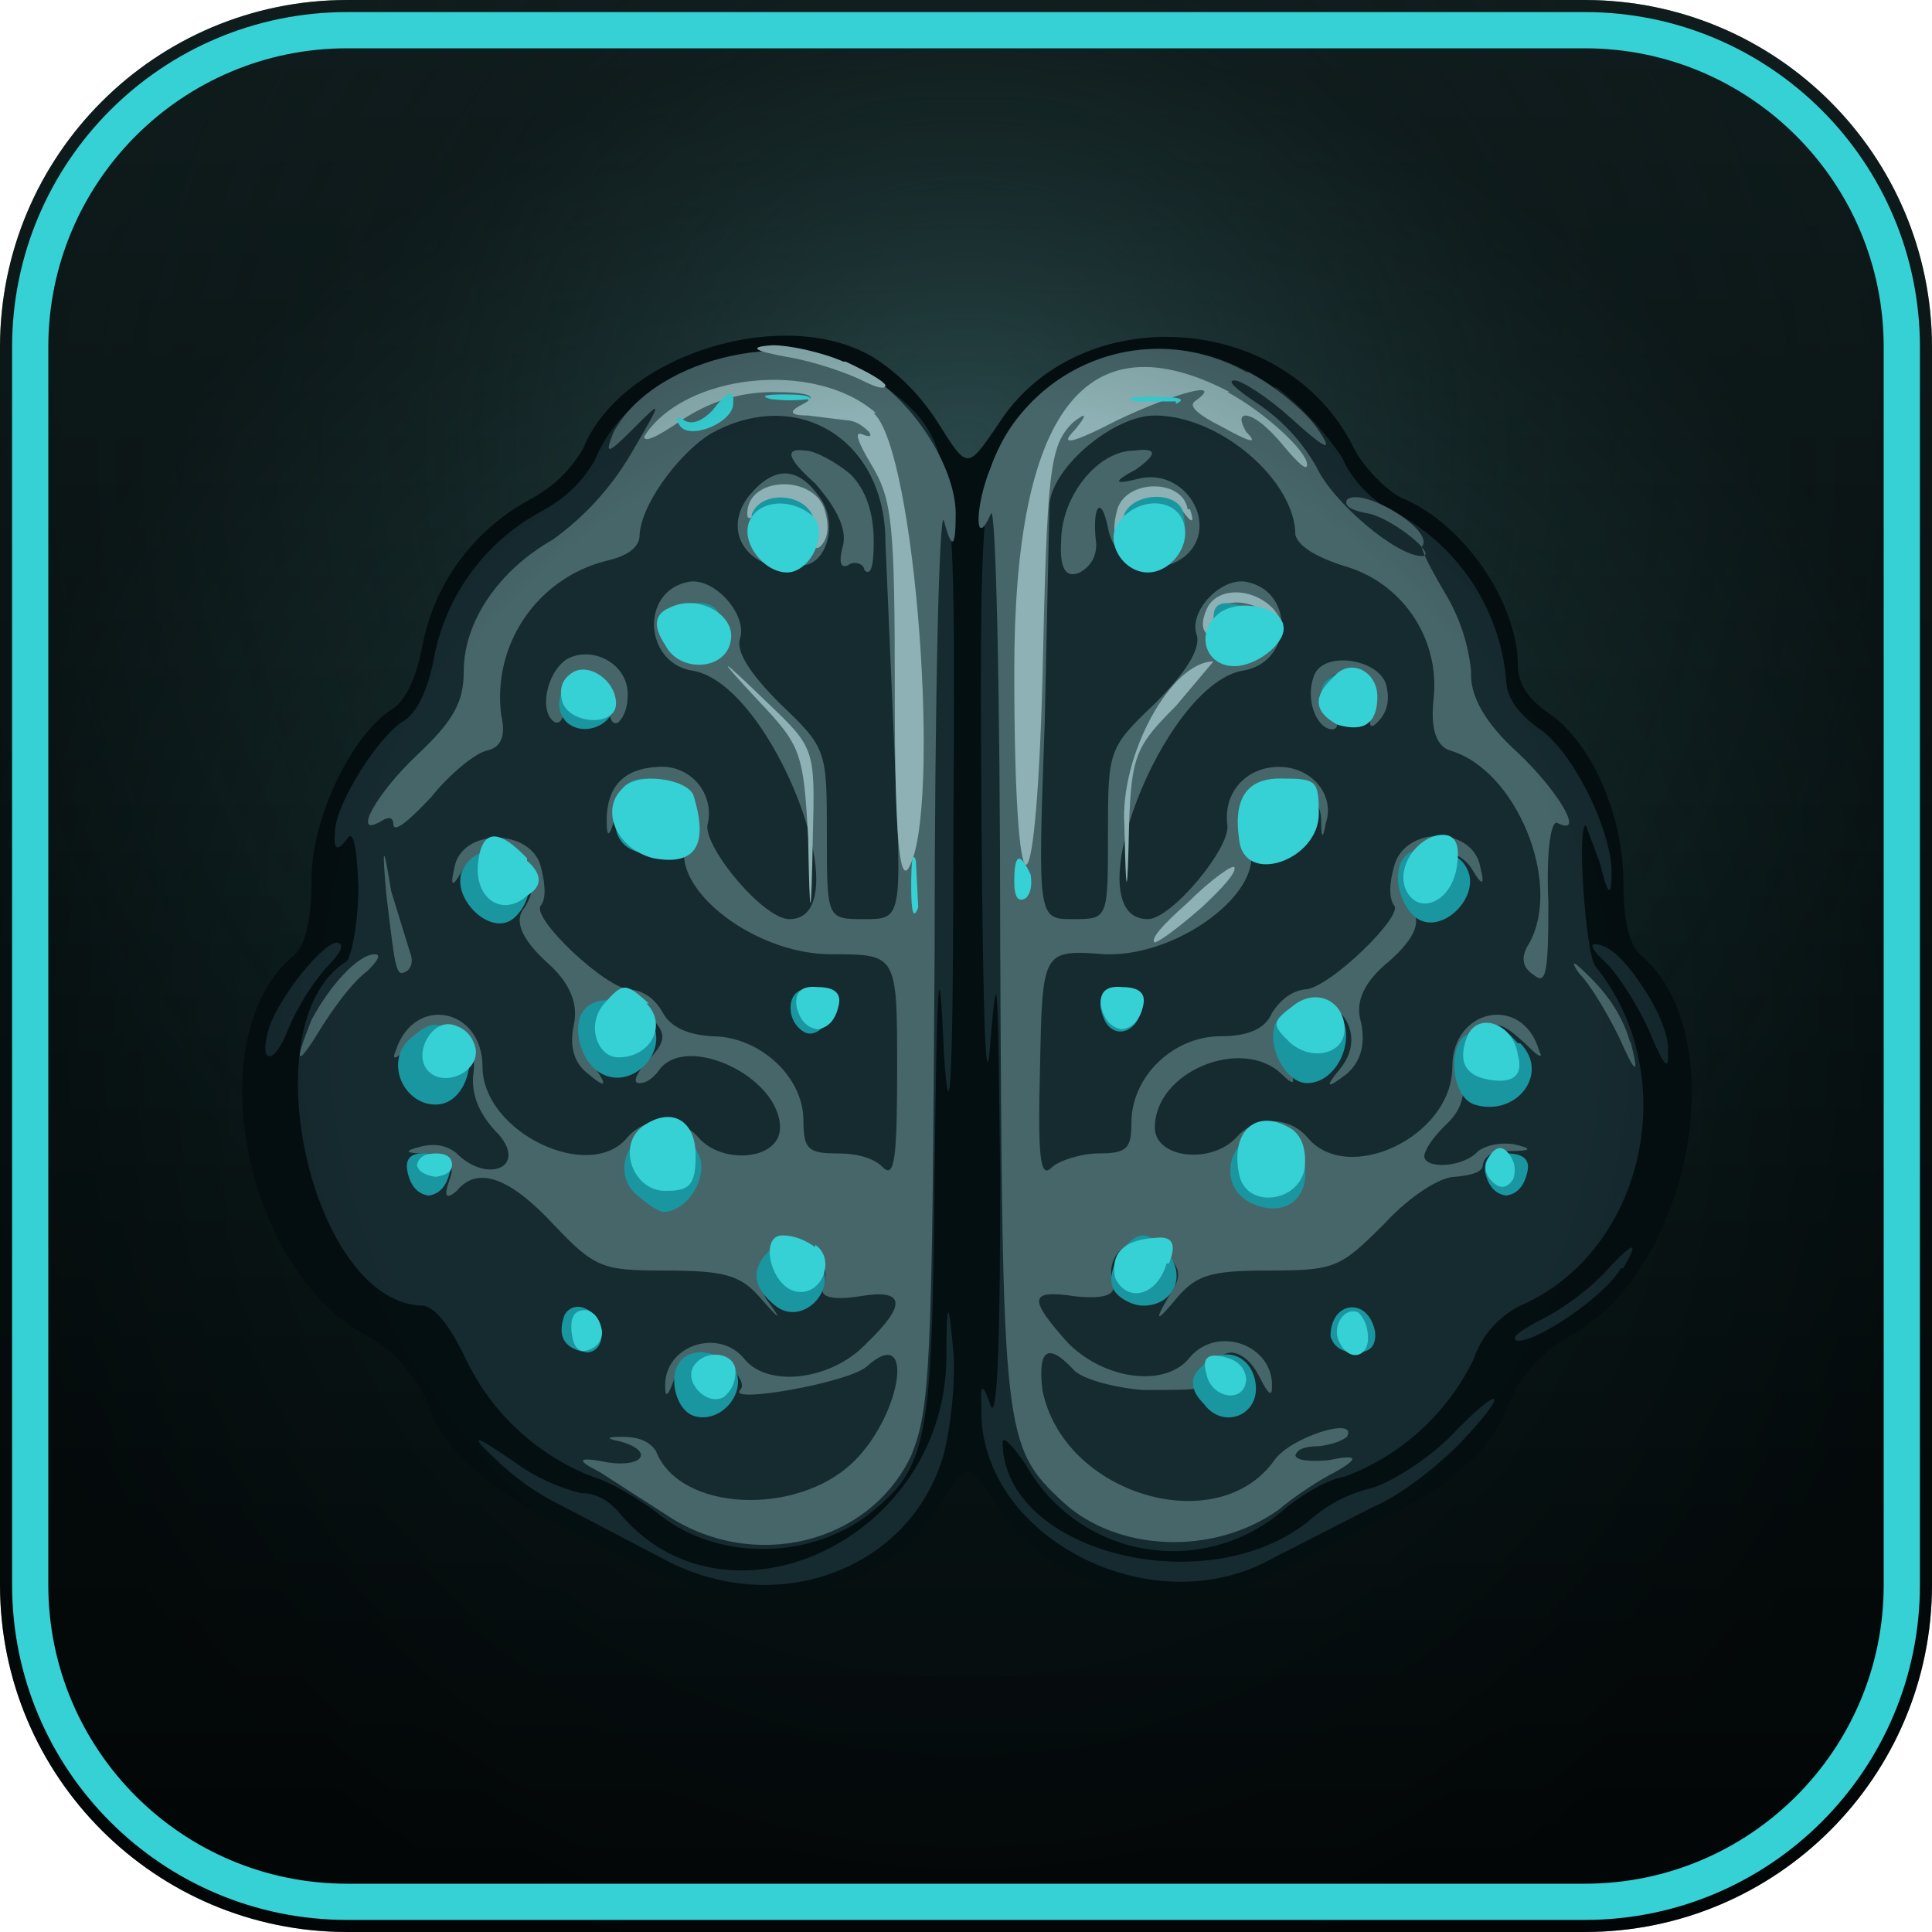
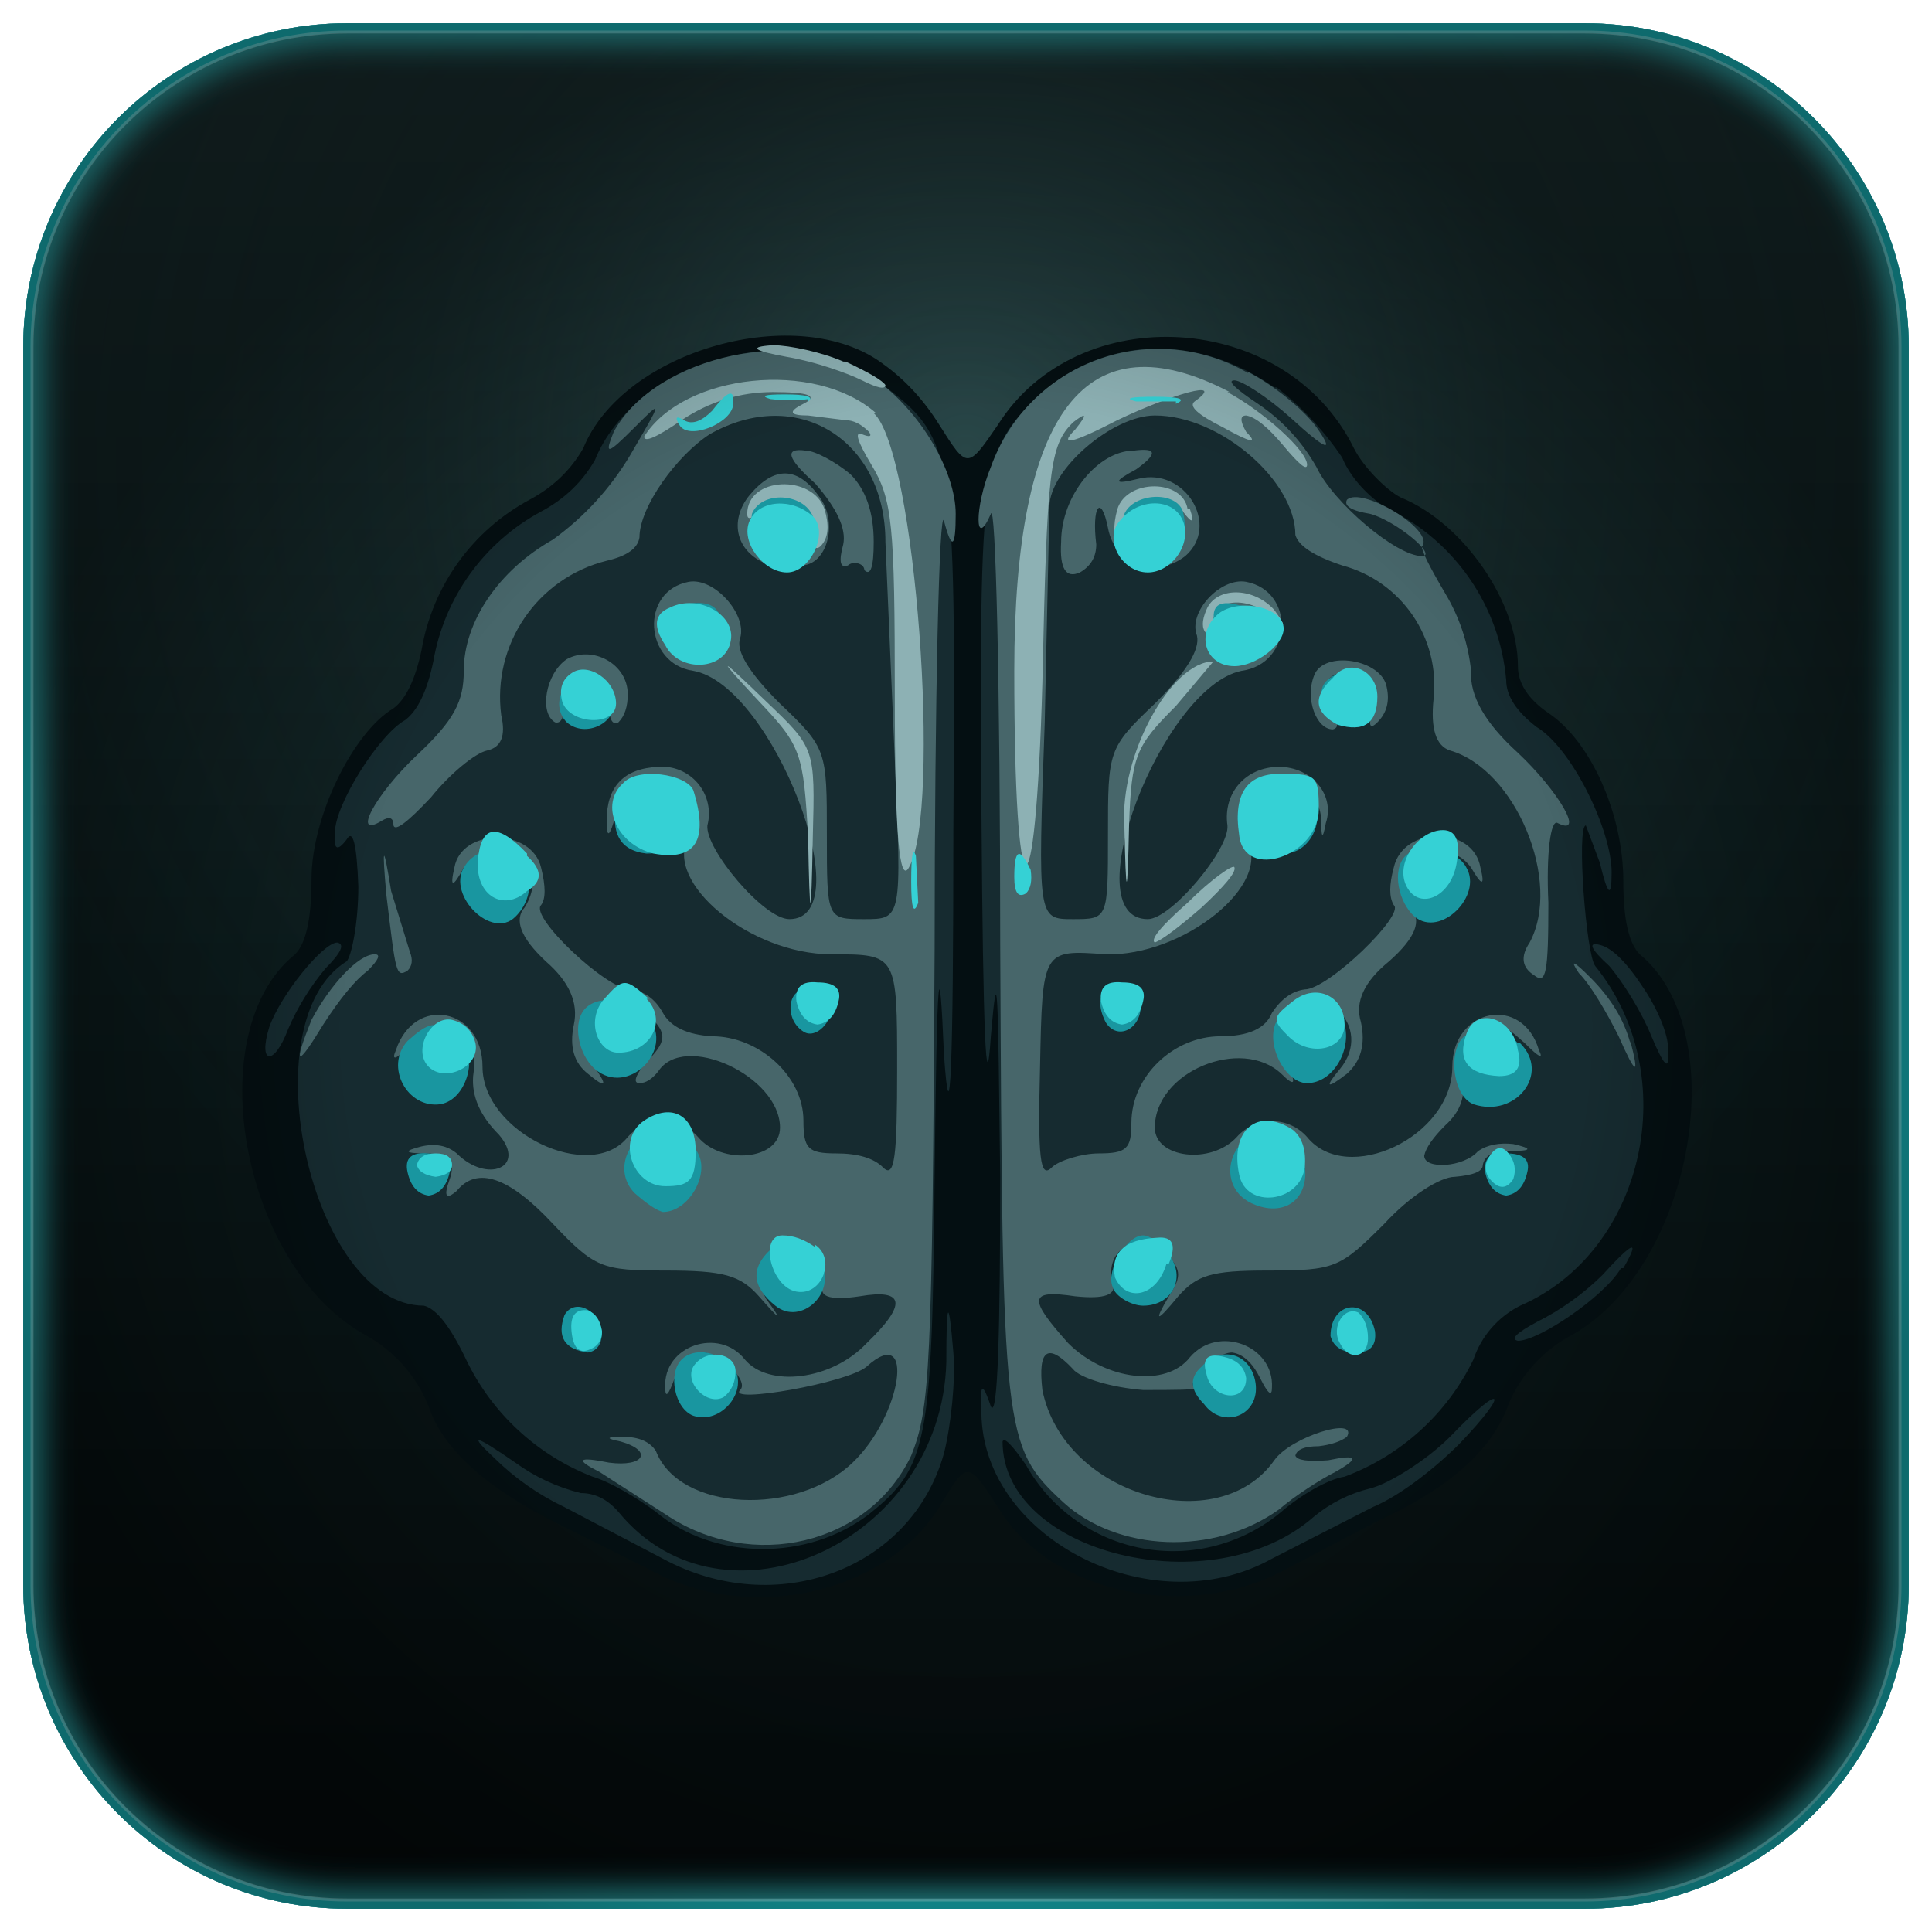
<svg xmlns="http://www.w3.org/2000/svg" width="512" height="512" aria-labelledby="t d" viewBox="0 0 64 64">
  <defs>
    <radialGradient id="g-sheen" cx="32" cy="15" r="34" gradientUnits="userSpaceOnUse">
      <stop offset="0" stop-color="#3a6163" stop-opacity=".55" />
      <stop offset=".55" stop-color="#20393a" stop-opacity=".18" />
      <stop offset="1" stop-color="#20393a" stop-opacity="0" />
    </radialGradient>
    <radialGradient id="g-vig" cx="32" cy="34" r="33" gradientUnits="userSpaceOnUse">
      <stop offset=".62" stop-opacity="0" />
      <stop offset="1" stop-opacity=".42" />
    </radialGradient>
    <linearGradient id="g-body" x1="32" x2="32" y1="0" y2="64" gradientUnits="userSpaceOnUse">
      <stop offset="0" stop-color="#1a2f30" />
      <stop offset=".5" stop-color="#0b1a1b" />
      <stop offset="1" stop-color="#04090a" />
    </linearGradient>
    <clipPath id="clip">
      <use href="#sq" />
    </clipPath>
-     <rect id="sq" width="64" height="64" rx="11.5" ry="11.5" />
+     <filter id="glow" filterUnits="userSpaceOnUse" x="-6" y="-6" width="76" height="76">
+       <feGaussianBlur stdDeviation="0.54" />
+     </filter>
+     <rect id="sq" x="0.77" y="0.77" width="62.46" height="62.46" rx="10.73" ry="10.73" />
  </defs>
  <g clip-path="url(#clip)">
    <use fill="url(#g-body)" href="#sq" />
    <use fill="url(#g-sheen)" href="#sq" />
+     <use href="#sq" fill="none" stroke="#35d1d5" stroke-width="1.09" filter="url(#glow)" />
+     <use href="#sq" fill="none" stroke="#18b6bb" stroke-width="0.64" />
+     <rect x="1.06" y="1.06" width="61.88" height="61.88" rx="10.44" ry="10.44" fill="none" stroke="#a9eef0" stroke-width="0.1" opacity=".5" />
    <g fill-rule="evenodd">
      <path fill="#040f12" d="M28.4 6.3q1.4 1 2.4 2.6c1.2 1.9 1.2 1.9 2.5 0 3.4-5.4 12.3-4.9 15.2 1 .4.8 1.4 1.8 2 2.1 2.7 1.1 5 4.5 5 7.2q0 1.1 1.3 2c1.8 1.2 3.2 4.3 3.2 7.2q0 2.4.7 3.1c4 3.3 2.3 13.2-2.8 16.2a6 6 0 0 0-2.8 3q-1 2.9-5.6 5l-4 2.1c-4.1 2.2-10 1-12.2-2.7-1.3-2-1.3-2-2.5 0-2.3 3.7-8.1 5-12.3 2.7l-4-2q-4.6-2.3-5.5-5a6 6 0 0 0-2.8-3.1c-5.2-3-7-12.9-2.9-16.2q.7-.7.7-3.2C4 25.6 5.8 22 7.5 21q.8-.6 1.2-2.5a9 9 0 0 1 4.6-6.4q1.5-.8 2.3-2.2c1.7-4.2 9.2-6.3 12.8-3.6" transform="translate(7.215 7.168)scale(.776)" />
      <g fill="#162b30">
        <path d="M28 6.9c3.5 2.6 3.5 2.6 3.4 19.3q0 15.3-.4 9.6c-.2-4.7-.3-3.8-.4 5.1-.1 11.5-.3 12.5-2.8 14.5-2.6 2-6.6 2-9.1-.1-.8-.6-2-1.3-2.7-1.5a10 10 0 0 1-5.4-5q-1-2.1-1.8-2.3c-4.8 0-7.5-12.1-3.3-14.7.2-.2.5-1.6.5-3.2q-.1-2.7-.5-2-.6.8-.5-.3c0-1.2 1.9-4.2 3-4.8q.8-.6 1.2-2.5a9 9 0 0 1 4.6-6.4q1.5-.8 2.3-2.2c1.7-4.2 8.4-6.1 11.9-3.5m17.2.4a13 13 0 0 1 2.8 3c.4 1 1.4 1.9 2 2.2a9 9 0 0 1 5 7.3q0 1 1.3 2c1.5.9 3.2 4.4 3.2 6.2q0 1.7-.5-.4l-.6-1.6c-.4 0 0 5.5.4 6 3.8 4.7 2.1 12.2-3.2 14.5a4 4 0 0 0-2 2.3 10 10 0 0 1-5.5 5c-.7.1-1.9.8-2.7 1.5a7.2 7.2 0 0 1-10.9-2q-.9-1.3-1-1c0 4.8 9 7 13.3 3.2a6 6 0 0 1 2.4-1.2c.8-.2 2.4-1.2 3.4-2.2 2.3-2.4 2.6-2 .4.3-1 1-2.5 2.2-3.7 2.7L45 57.3c-5.2 2.9-12.6-1-12.4-6.5q-.1-1.5.4 0c.3.6.4-3.4.4-9.8-.1-8-.1-9.5-.4-6q-.3 4.5-.4-9.4c-.1-15.1 0-15.6 2.5-18 2.8-2.5 6.7-2.6 10-.3M4.6 32.1q-1 1.2-1.6 2.6c-.6 1.6-1.3 1.5-.8-.1.5-1.4 2.3-3.6 2.9-3.6q.5.1-.5 1.1m56.3.9c.6.9 1.1 2.1 1 2.7q.1 1.2-.7-.7c-.4-1-1.2-2.3-1.8-3q-1.2-1.1-.4-.9t1.9 1.9m-1 11.9c-.7 1.2-3.5 3.1-4.4 3.1q-.5-.1.8-.8a11 11 0 0 0 2.8-2q2-2.2.9-.3m-29 7.9c-1.4 5-7.2 7.1-12 4.5l-4.2-2.2a11 11 0 0 1-3-2.1q-1.7-1.6.9.2a8 8 0 0 0 2.8 1.3q.9 0 1.6.8c4.5 5.5 13.8 1.3 14-6.4q0-4 .3-.4c.1 1.2-.1 3.1-.4 4.3" transform="translate(7.215 7.168)scale(.776)" />
        <path d="M12.5 21.8q0 1-1.5 1.6c-2.6 1.2-4.2 6-2.5 7.8q.5.4-1.2 2.1a6.7 6.7 0 0 0 3.2 11.5Q12 45 12 46c0 2.3 2.8 5.4 4.8 5.4q1 .2 2.6 1.5c3.3 3 9.1 1.2 9.1-2.8q0-1.5-.6-.8-.8.6-2.6.6-2 0-3 .9-1.3 1.3-.4-.2c.7-1.3-.4-2.5-1.6-2-1 .4-1 1.8.1 2.7q1.3.9-.2.1c-1.5-.6-1.6-2.7-.3-3.4q1-.6 1.9.1c1.4 1.1 4.9 1 5.9-.1q1.9-2-1-1.5-2 .6-1-.7c.4-.7.4-1-.3-1.8-1.3-1.2-3 .3-2 1.9q.6 1 .1 1-.5-.1-.8-.7-.1-.8-3.4-.8c-3 0-3.2-.1-5-2q-3-3-4.7-1.4c-1 1-2.5-.8-1.7-2 .5-.9 1-.9 3.1-.3q1.6.6.6-.4-.7-.8-1.8-.9c-2.2 0-3.4-2.3-1.9-3.6 1.7-1.6 4.7-.1 3.9 1.9-.5 1.4 1.6 3.2 3.6 3.2q1.5 0 1.6-.5c0-1.1 2-1.6 3.4-.7 2 1.3 3.6 1.3 3.6-.1 0-2-4-3.2-5.7-1.7-1.4 1.2-3.4-.1-3.2-2.1q.4-1.6-1.1-3.1-1.6-1.4-.8-2.3c.7-1.1 0-2.5-1.1-2.5-1.5 0-2.2 1.6-1.2 2.3q.8.6.5 1c-.5.5-1.9-.7-1.9-1.8 0-1 1.6-2.5 2.7-2.5 1 0 2.4 2.1 2 3q0 1 1.2 2c1.7 1.7 3.2 2.3 2.8 1.3q-.3-.6-1-.5-.5.2-1-.2-.2-.5.4-.6.9 0 0-.4-.6-.4-.5-.9.2-.4-.3-.6c-1.1-.4-2.4-3.4-2.6-5.5-.1-2.2-.7-3.6-.7-1.8" transform="translate(7.215 7.168)scale(.776)" />
        <path d="M17.3 24.4c-.9 1.4-.1 4.1 1.2 4.1q1.4 0 2.9 1.7c.8 1 1.9 1.8 2.3 1.8q4.7.4 4.8-.2c0-.2-1.2-.3-2.6-.3-2.4 0-2.9-.2-4.4-1.8q-1.7-1.5-2.7-1.8-1.5.1.1-.4 2.2-1.1 1.1-2.8c-.7-.8-2.3-1-2.7-.3m7.2 9.2q0 .7.7 1.3.7.8-.3.3-.8-.4-.9-.7-.2-.3-1.7-.1c-1 .1-2.2 0-2.6-.4q-.8-.9-.4.2.3.8 2.1.8t3 1.1l1 .7q-.2-.4.8-1.4 1-.8.4-.6t-.5-.6q.1-.9-.7-1.1-.8-.1-.9.5M17.6 40q-.5.8-.3 1.2.1.3-1.5.3c-2 0-2 0-.8 1.3 1.3 1.3 7 1.9 7.8.7.5-.8 2.6-.5 3.3.5.9 1.4 2.4 1.3 2.4-.2 0-1.8-1.2-2.4-4.8-2.3-1.8 0-3.2-.2-3-.3.5-.6-.7-2.2-1.7-2.2q-.9 0-1.5 1m30.4-24q2.3 1 2.9 2.7 1.4 3.6-.1 1.3-.9-1.5-.4-.2c.5 2.2-1.7 3.4-3.5 1.8q-1.5-1.3-.1.3 1 1 2 1.1 1 0 1.7-1.2.7-1.5.6 1.3a7 7 0 0 1-1.3 4.3q-1.2 1.8-.7 2c.7.3-1.4 2.6-2.3 2.6q-.6 0-1 .5c-.4.7 1.3 0 3-1.2q1.5-1 1.1-2c-.7-2.6 2.2-4.2 3.9-2.4q1.7 2-.7 3.6-1.7 1.1-.6-.4.5-1 1.1-1.1.4 0 0-1c-.7-1.2-2.4-1.3-2.9-.2q-.1.8.3 1.7c.4.7.2 1.1-.9 2.2s-1.4 1.7-1.2 2.8c.3 1.4-.8 3-1.9 3q-.4 0 .6-.9c1.3-1 1-3.1-.5-3.1-1.3 0-2.2 1.3-1.6 2.4.4.8.3.9-1.7.7q-3.7-.3-3.7 2.1c0 1.4 2.3 1.5 3.6.2 1.1-1.1 1.6-1.1 2.9.1 2 2 6.3.3 5.7-2.3-.7-2.4 3.8-3.6 4.5-1.1.5 1.3-1 2.9-2.5 2.9q-1 0-1.8.9-1 1 .6.4c2.1-.6 2.6-.6 3.1.3.8 1.2-.8 3-1.7 2q-1.7-1.6-4.7 1.4c-1.8 1.9-2 2-5 2-2.4 0-3.2.2-3.4.8-.3.7-.8.8-3 .5q-4.4-.6-1.9 1.4c1.1 1 4.5 1 5.8 0q.9-.6 1.8-.1c1.4.7 1.2 2.8-.1 3.4q-1.4.8-.3-.1c1.1-.9 1.1-2.3.1-2.7-1.3-.5-2.3.7-1.6 2q.9 1.5-.5.2a5 5 0 0 0-2.9-.9c-1.1 0-2.3-.2-2.6-.6q-.7-.7-.6.7c0 4 5.8 5.8 9.1 2.9 1-.8 2.2-1.5 2.7-1.5 2 0 4.7-3 4.7-5.4q0-.9 2-1.5C59 43 60.5 36 56.4 33c-1.4-1-1.4-1-.7-2.5 1.3-2.7-1-7.5-3.7-7.5q-.9.1-.4-1.5c.6-3-1.9-6.5-4.7-6.5q-1.6-.1.9 1" transform="translate(7.215 7.168)scale(.776)" />
        <path d="M44 24.8c-.8.9-.3 2.1 1.1 2.7q1.6.5.1.5c-.5 0-1.7.8-2.7 1.7-1.5 1.6-2 1.8-4.4 1.8-1.4 0-2.6.2-2.6.4s1 .4 4.9.2q.8-.3 2.3-1.8c.8-1 2-1.8 2.5-1.8 1.1 0 2.8-1.4 2.8-2.2q0-.3-.7.5-.9 1.5-.4-.5c.3-2-1.6-3.1-2.9-1.5m-6.1 8.5q-.3.4 0 1.1.3.9-.4.4-.5-.3.4.6 1 1 .7 1.4-.2.4 1-.7 1.3-1 3-1.1 1.8 0 2.1-.8.5-1-.4-.2c-.4.3-1.5.5-2.5.4q-1.6-.1-1.8.1-.1.4-.8.7-1.2.5-.3-.3c.8-.8.8-1.9 0-1.9q-.6 0-1 .3m5.7 6.4q-.6.8-.4 1.2c.2.3-1.1.5-2.8.4q-5-.2-4.9 2.6c0 1.4 1.5 1.5 2.4.1.7-1 2.8-1.3 3.4-.5.7 1.2 6.5.6 7.7-.7s1.2-1.3-.6-1.3c-1.5 0-1.8-.2-2-1.2-.2-1.3-2-1.7-2.8-.6" transform="translate(7.215 7.168)scale(.776)" />
      </g>
      <g fill="#47666a">
        <path d="M28 6.9c2 1.4 3.5 4 3.5 5.8q0 2.2-.5.3c-.2-.7-.4 7.5-.4 18.3-.1 18-.2 19.6-1 21.6-1.8 3.8-6.8 5-10.5 2.5l-2.8-1.8q-1.6-.8.4-.4c1.5.2 1.9-.5.5-.9q-1-.2.1-.2 1 0 1.4.6c1 2.6 6 2.8 8.4.5 2.1-2 2.7-6 .6-4.1-.8.7-6 1.6-5.4 1 .4-.4-.9-1.6-1.6-1.6q-.7.1-1.2 1.1-.4 1.1-.4.4c-.1-1.8 2.3-2.6 3.4-1.2 1 1.2 3.7.9 5.2-.7q2.6-2.5-.3-2-2 .3-1.5-.6c.3-1.4-1.3-2.3-2.3-1.3-.7.7-.7 1-.2 2q1.1 1.5-.3-.1c-.8-.9-1.5-1.1-4-1.1-2.7 0-3-.1-4.8-2q-2.8-3-4.1-1.4-.7.6-.3-.5t-1-1.1-.2-.3q.9-.2 1.5.3c1.3 1.3 3 .6 1.8-.8q-1.2-1.2-1.1-2.5c.3-2-1.2-2.7-2.7-1.3q-.9.9-.6.2c.8-2.4 3.7-1.8 3.7.7 0 2.8 4.6 5 6.2 3a2 2 0 0 1 3 0c1 1.2 3.5 1 3.5-.4 0-2.2-4.1-4.1-5.2-2.4q-.4.5-.8.5t.2-.8c1-1 1-1.3.2-2.1-1.6-1.6-3.6.1-2.4 2.1q1 1.4-.2.4-.9-.7-.6-2.1T14 31.8q-1.6-1.5-.9-2.3.5-.8.3-1.7c-.4-1-2.2-1-2.9 0q-.7 1.3-.4 0c.3-1.7 3.3-1.7 3.7 0q.3 1.2 0 1.6c-.5.5 2.8 3.6 3.8 3.6q.9.1 1.4 1t2.1 1c2 0 3.9 1.7 3.9 3.6 0 1.2.2 1.4 1.4 1.4q1.4 0 2 .6c.5.5.6-.5.6-4.2 0-4.9 0-4.9-2.8-4.9-3.5 0-7.2-3.1-6.1-5q.8-1-.1-1.7c-1-1.2-2.6-.8-3 .7q-.4 1.5-.4.3 0-2.2 2.2-2.3a2 2 0 0 1 2.1 2.5c-.1 1 2.4 4 3.5 4 3.1 0-.7-10-4.1-10.6-2.1-.3-2.3-3.4-.2-3.8 1.1-.2 2.5 1.4 2.2 2.4q-.3.8 1.7 2.8c2 1.9 2 2 2 5.6s0 3.6 1.6 3.6 1.6 0 1.3-6.8l-.4-9.3c0-4.4-3.8-6.7-7.5-4.6-1.4.9-3 3.1-3 4.4q-.1.7-1.4 1a6 6 0 0 0-4.5 6.6q.3 1.3-.6 1.5c-.5.1-1.6 1-2.4 2Q7.6 26.4 7.5 26q0-.5-.5-.2c-1.3.8-.3-1.1 1.5-2.8 1.6-1.5 2-2.3 2-3.6 0-2.1 1.5-4.3 3.8-5.6a12 12 0 0 0 3.3-3.6C19 7.8 19 7.8 17.8 9s-1.3 1.2-.9.2c1.8-3.3 8-4.6 11-2.3m16-.3c1.2.6 2.5 1.7 3 2.4q1.2 1.7-1.1-.4c-1-.9-2.1-1.6-2.4-1.6q-.5 0 1 1a8 8 0 0 1 2.5 2.7c.7 1.5 3.4 3.8 4.5 3.8.7 0-1.1-1.5-2.2-1.8q-1.2-.2-1-.6c.6-.6 3.8 1.3 3.2 2q0 .3 1 2a8 8 0 0 1 1.1 3.3q-.1 1.6 2 3.5c1.7 1.6 2.9 3.6 1.7 3-.3-.2-.5 1.3-.4 3.4 0 3-.1 3.5-.6 3.1q-.8-.5-.2-1.4c1.4-2.6-.6-7.4-3.4-8.2q-.9-.3-.7-2.2a5.3 5.3 0 0 0-3.9-5.7q-1.8-.6-2-1.3c0-2.3-3.2-5.1-6-5.1-1.8 0-4.5 2.3-4.5 3.9l-.2 9.2C35 30 35 30 36.5 30s1.5 0 1.5-3.6 0-3.7 2-5.6q2-2 1.8-2.9c-.4-1 1-2.5 2.1-2.3 2.1.4 2 3.5-.2 3.8-3.4.7-7.2 10.6-4 10.6 1 0 3.5-3 3.4-4-.2-1.4.8-2.5 2.2-2.5s2.4 1.2 2 2.4q-.2 1.1-.2-.2c-.1-1.5-2-2-3-1-.7.7-.7 1-.2 1.9 1.2 1.9-2.7 5-6 4.9-2.7-.2-2.7-.2-2.8 4.8-.1 3.9 0 4.8.5 4.3.3-.3 1.3-.6 2-.6 1.2 0 1.4-.2 1.4-1.3 0-2 1.8-3.7 3.8-3.7q1.8 0 2.2-1 .6-.9 1.4-1c1 0 4.3-3.2 3.8-3.6q-.3-.5 0-1.6c.4-1.8 3.4-1.8 3.7 0q.3 1.2-.4 0c-.7-1-2.4-1-2.8 0q-.3 1 .2 1.7.8.8-.9 2.3-1.6 1.3-1.2 2.6.3 1.4-.6 2.2-1.3 1-.3-.2c1.5-1.8-.8-4-2.3-2.2q-.9.7 0 1.9.7 1.4-.2.5c-1.7-1.6-5.4-.1-5.4 2.3 0 1.3 2.4 1.6 3.5.4a2 2 0 0 1 3 0c1.7 2.1 6.2 0 6.2-3 0-2.5 3-3.1 3.7-.7q.3.6-.6-.3c-1-.9-1.2-1-2.2-.4q-.8.5-.5 1.8.3 1.2-.7 2.1-.8.8-.9 1.3c0 .6 1.7.5 2.3-.2q.6-.4 1.5-.3 1.3.3-.2.3-1 0-1.1.6 0 .4-1.2.5c-.6 0-1.9.8-3 2-1.9 1.9-2.1 2-5 2-2.4 0-3 .2-3.8 1.1q-1.4 1.7-.4 0c.6-.9.5-1.2-.2-1.9-1-1-2.6-.1-2.2 1.3q.3.8-1.6.6c-2-.3-2 .1-.3 2 1.6 1.6 4.2 1.9 5.2.6 1.2-1.4 3.6-.5 3.5 1.3q0 .6-.5-.4t-1.2-1.1c-.7 0-2 1.2-1.6 1.5.2.1-.9.1-2.2.1-1.3-.1-2.7-.5-3-.9q-1.6-1.7-1.3.9c.9 4.5 7.5 6.4 9.9 3 .7-1 3.6-1.9 3.1-1q-.4.3-1.2.4-.9 0-1 .4.1.3 1.4.2 1.9-.4.3.5c-.6.3-1.7 1-2.4 1.6-2.8 2-6.9 1.8-9.2-.3-2.6-2.4-2.6-2.9-2.7-23.8 0-11.3-.2-19-.4-18.4-.7 1.6-.7-.3 0-2a7.6 7.6 0 0 1 11-4M27 11q1 1 1 2.9 0 1.6-.4 1.2c0-.3-.5-.4-.7-.2q-.5.2-.2-.9.2-1-1.2-2.6-1.8-1.6-.4-1.4c.4 0 1.3.5 1.9 1m12.2-.2q-1.5.8.1.4c2-.5 3.5 2 2 3.3-1.3 1-3 .4-3.3-1.2-.3-1.5-.7-.9-.5.7q0 .8-.7 1.2-.9.4-.8-1.3c0-2 1.6-3.9 3.1-3.9q1.5-.2.1.8M25.7 12c.8 1.1.3 2.9-.8 2.9q-.5 0 .1-.7c.8-1 .3-2.3-1-2.3-1.2 0-1.6 1.3-.6 2.3q.9.9.2.7c-1.5-.5-1.8-1.9-.9-3q1.6-1.9 3 .1m-8.2 8.4q0 .8-.4 1.2-.4.2-.4-.8.1-1.3-1-1.2-1 0-.9 1.1 0 1-.4.9c-.7-.4-.4-2.1.5-2.7 1.1-.6 2.6.2 2.6 1.5m32.4-.3q.2.9-.4 1.5-.5.5-.2-.6t-.6-1.4c-1.2-.5-2 .6-1.2 1.6q.5.6.1.7c-.7 0-1.2-1.3-.8-2.3.4-1.1 2.9-.7 3.1.5M8.2 31.4q.2.5-.1.8c-.5.3-.5.1-.9-3.2q-.3-3.3.2-.2zm-1.8.8q-.8.6-1.9 2.3-1.7 2.8-.5-.2c.8-1.5 2-2.8 2.7-2.8q.4 0-.3.7m53.9 3q.6 2.3-.5-.2c-.5-1-1.2-2.2-1.7-2.7q-.6-.9.5.2 1.3 1.3 1.7 2.8" transform="translate(7.215 7.168)scale(.776)" />
        <path d="M17.6 40q-.6.9-.3 1.1.1.3-1.9-.1c-2.9-.5-3-.2-.6 1.8 2.2 1.9 7 2.5 8.2 1 .9-1.1 2.7-.8 3.3.6C27 46 29 45.9 29 44c0-2.4-1.4-3.2-5.1-3h-3.1c.4-.5-1-2.1-1.8-2.1q-.9 0-1.5 1m26.1-.2q-.6.8-.4 1.2c.1.2-1.2.3-3 .2q-5.4-.5-5.2 3c0 1.8 2 2 2.8.3.6-1.4 2.3-1.7 3.2-.6 1.3 1.5 6 .9 8.3-1q3.5-2.9-.7-1.9c-1.9.5-2 .4-2.2-.6-.2-1.3-2-1.6-2.8-.6" transform="translate(7.215 7.168)scale(.776)" />
      </g>
-       <path fill="#8db1b4" d="M26.8 6.2q1.5.7 1.7 1 0 .3-1-.2c-.6-.3-2-.8-3.2-1q-2.2-.4-.6-.5c.7 0 2.1.3 3 .7M28 8.4c1.8 1.6 2.9 17 1.5 19.4-.4.7-.6-1.4-.6-7.3 0-7.4-.1-8.4-1-9.9q-.9-1.5-.4-1.3t.3-.1q-.5-.5-1-.5l-1.6-.2Q24 8.5 25 8t-1.3-.5q-2.1 0-3.9 1.2-1.6 1.1-1.6.7c1.7-2.7 7.3-3.3 9.9-1m15-.9c1.5.8 3.4 2.5 3.4 3.1q0 .4-1-.8t-1.6-1.3q-.4 0 0 .7.8.8-1-.2-1.6-.8-1.2-1.1c1.4-1-1-.3-3.3.8q-2.9 1.5-1.8.4.8-1-.1-.3c-1 1-1.1 2-1.3 11.1-.3 10.6-1.2 10.3-1.2-.5q0-16.7 9.2-11.9m-17.3 5q.3 1-.1 1.5t-.5-.6c0-1.3-1.6-1.9-2.2-.8q-.5.5-.5.1c0-1.6 2.8-1.7 3.3-.2m15.6 0q.3.9-.3.1c-.7-1.1-2.3-.5-2.3.8q0 1.1-.4.6-.4-.4-.1-1.5c.4-1.3 2.8-1.3 3 0m3.7 4.3q.8 1.1-.1.3c-1-.9-2.5-.8-2.5.2q0 .8-.3.5t0-1c.4-1 2-1 2.9 0m-19.7 9.7q-.1 5.6-.2 0c-.2-3.6-.3-3.9-2.1-5.8q-2.8-3 .3 0c2.1 2 2.1 2 2 5.8m15.5-5.6c-1.7 1.7-1.9 2.1-2 5.1q-.1 4.8-.2 0c-.2-3 2-7 3.8-7zm1.1 8.6q-1.5 1.3-2 1.5-.3-.2 1.4-1.7c1-1 2-1.7 2-1.5q.1.3-1.4 1.7" transform="translate(7.215 7.168)scale(.776)" />
-       <path fill="#1996a0" d="M25.4 12.8c.5 1.3-1 2.4-2 1.4q-.7-.7-.6-1.5c.4-1 2.2-.9 2.6.1m15.8-.2q.4 1.7-1.2 1.9-1.8-.2-1.3-1.8c.4-.9 2.2-1 2.5-.1m-19.7 4.9c0 1.2-1.3 1.9-2.1 1.1s-.1-2.1 1.1-2.1q1 0 1 1m23.3.3c0 1.4-2 1.3-2.2-.2q-.4-1.4 1-1 1.2.1 1.2 1.2m-27.9 2.8c.2 1-1.2 1.7-2 1-.8-.8 0-2.2 1-2q.7.2 1 1m32.5-.3q.2.7-.3 1.3c-.7.7-2.4-.7-1.9-1.6.5-.8 1.8-.6 2.2.3M20 24.8c.8 1 0 2.4-1.7 2.4q-1.8-.2-1.2-2.5c.4-1 2-.9 2.9.1m26.3-.4c1.2.7.6 2.8-.8 2.8-1.6 0-2.5-1.4-1.6-2.4q1-1.3 2.4-.4m-33 3.9a2 2 0 0 1-.6 1.6c-1 1-2.9-.9-2.2-2.1s2.6-.9 2.8.5m40-.5c.7 1.2-1.1 3-2.2 2.1-.7-.6-1-2-.4-2.6s2.2-.3 2.6.5m-27.2 5.6c.4.7-.5 1.8-1.1 1.4-.8-.5-.7-1.8.1-1.8q.7 0 1 .4m13.3.3c0 1-1 1.5-1.5.7q-.3-.6-.2-1c.5-.7 1.7-.4 1.7.3m-21 .5c1.1 1.4-.9 3.4-2.3 2.2-.7-.6-1-2-.4-2.6s2-.4 2.6.4m29.8.3c.3 1.1-.5 2.5-1.6 2.5-1 0-1.9-1.9-1.2-2.8.9-1 2.4-.9 2.8.3m-37.9.4c1 .7.5 2.8-.7 3-1.4.2-2.4-1.6-1.4-2.7.9-.8 1.2-.9 2.1-.3m45.4.4c1.3 1.3-.2 3.2-2 2.6-1-.4-1.1-2.7-.2-3 1-.5 1.3-.5 2.1.4m-35 4.7c.5.9-.4 2.5-1.5 2.5q-.4-.1-1.2-.8c-1-1-.2-2.7 1.2-2.7q1 0 1.5 1m25.9.5c.2 1.4-.8 2.2-2.1 1.7-1.9-.7-1.1-3.4.9-3.1q1 .2 1.2 1.4m-36.5.3q-.2.9-.9 1-.7-.1-.9-1T9 40t.9.8m46 0q-.2.9-.9 1-.7-.1-.9-1-.1-.9.9-.8 1.1 0 .9.8m-30.2 3.8c.8 1.3-.8 2.8-1.9 1.9q-1.5-1.2-.2-2.4 1.1-1.2 2.1.5m14.8-.4c.9 1 .3 2.3-1 2.3-.5 0-1.2-.4-1.3-.8-.3-.7.6-2.2 1.3-2.2q.4 0 1 .7m-24.1 3.4q0 .8-.6.9-1.5-.2-1-1.6c.4-.7 1.4-.3 1.6.7m33 0q.1.9-.8.9t-1.1-.7c0-1.5 1.6-1.7 1.9-.2M22 49.1c.7 1-.5 2.5-1.7 2.1-.8-.3-1.1-1.8-.5-2.4.5-.5 1.5-.4 2.1.3m22.4.7c.2 1.4-1.4 2-2.2.9q-.9-.9-.1-1.6c.8-.9 2.1-.6 2.3.7" transform="translate(7.215 7.168)scale(.776)" />
-       <path fill="#35d1d5" d="M22 8c0 .8-1.9 1.6-2.3.9q-.3-.5.2-.2t1.2-.4q1-1.3.9-.3m3.2-.2q-.7.1-1.6 0-.7-.2.6-.2 1.4 0 1 .3m15.7 0h-1.7q-.8-.2.8-.2t.9.3m-15.5 4.8c.7.7-.1 2.4-1.1 2.4s-2-1.3-1.6-2.2 1.8-1 2.7-.2m15.8.2c.4 1-.5 2.2-1.5 2.2-1.1 0-1.9-1.4-1.2-2.2.8-1 2.3-1 2.7 0m-19.3 5.1c-.2 1.3-2.2 1.4-2.8.2q-.8-1.2.2-1.6c1.2-.6 2.8.3 2.6 1.4m23.6-.5c0 .7-1.2 1.6-2.1 1.6-1.3 0-1.7-1.5-.6-2.3.9-.6 2.7-.2 2.7.7M17 20.8c0 1-2 .9-2.3-.1q-.2-.8.4-1.2c.7-.5 1.9.3 1.9 1.3m32.5-.3q0 1.7-1.7 1.2-1.5-.8-.2-2c.7-.9 1.9-.3 1.9.8m-29.2 4.2q1 3.2-1.7 2.7c-1.6-.4-2.3-2.1-1.3-3 .6-.7 2.7-.4 3 .3m26.7.8c0 2-3.2 3.1-3.4 1.1q-.4-2.7 1.9-2.6c1.4 0 1.5.1 1.5 1.5m-33.8 2q1 .9 0 1.5c-1 .9-2.2.2-2.1-1.3q.2-2.3 2.1-.3m39.7.3c-.2 1.6-1.7 2.2-2.2 1-.4-1 .6-2.3 1.6-2.3q.8 0 .6 1.3m-23 1.8q-.3.8-.3-.9t.2-1.1zm4.8-1.4q.1.7-.2 1-.5.3-.5-.7 0-1.8.7-.3m-16.4 5.5c.9.9.2 2.3-1.2 2.3-.9 0-1.4-1.4-.6-2.3s.9-.9 1.9 0m8.1.1q-.2.9-.9 1-.7-.1-.9-1-.1-.9.9-.8 1.1 0 .9.8m13 0q-.2.9-.9 1-.7-.1-.9-1-.1-.9.9-.8 1.1 0 .9.8m8.6 1c0 1.1-1.5 1.4-2.4.5-.7-.7-.7-.8.2-1.5 1-.8 2.2-.2 2.2 1m-37.1.8c.2 1-1.3 1.7-2 1s.1-2.2 1-2q.8.2 1 1m44.5.3q.3 1.1-.8 1.1-2-.1-1.4-1.8c.4-1.2 2-.7 2.2.7m-35.1 4.3c0 1.3-.3 1.5-1.3 1.5-1.4 0-2.1-2-.9-2.8s2.2-.2 2.2 1.3M45.9 39q.6.5.5 1.6c-.2 1.5-2.5 1.8-2.8.3-.4-1.9.8-2.9 2.3-1.9m9.4 2.1q-.4.6-.9.1t-.1-1.1.8-.1.2 1.1M10 40.5q0 .4-.7.5-.7-.1-.8-.5.1-.5.8-.5t.7.5m15.5 3.4c.9.6.3 2.2-.8 2s-1.6-2.4-.6-2.4q.7 0 1.4.5m15 .7c-.4 1.4-1.7 1.7-2.2.6q-.3-1.6 1.8-1.7 1-.1.5 1.1m-24.2 2.9q0 .6-.6.8t-.7-.8.7-.9q.5.2.6.9m32.7.3c0 .8-.8 1-1.2.2-.4-.7.2-1.6.8-1.3q.4.4.4 1.1m-27 1.4q0 .7-.5 1.1c-.7.4-1.7-.6-1.3-1.3.5-.8 1.8-.6 1.8.2m21.8.3c0 1.1-1.5.9-1.7-.2q-.3-1 .8-.7.8.2.9.9" transform="translate(7.215 7.168)scale(.776)" />
+       <g fill="#8db1b4">
+         <path d="M26.8 6.2q1.5.7 1.7 1 0 .3-1-.2c-.6-.3-2-.8-3.2-1q-2.2-.4-.6-.5c.7 0 2.1.3 3 .7M28 8.4c1.8 1.6 2.9 17 1.5 19.4-.4.7-.6-1.4-.6-7.3 0-7.4-.1-8.4-1-9.9q-.9-1.5-.4-1.3t.3-.1q-.5-.5-1-.5l-1.6-.2Q24 8.5 25 8t-1.3-.5q-2.1 0-3.9 1.2-1.6 1.1-1.6.7c1.7-2.7 7.3-3.3 9.9-1m15-.9c1.5.8 3.4 2.5 3.4 3.1q0 .4-1-.8t-1.6-1.3q-.4 0 0 .7.8.8-1-.2-1.6-.8-1.2-1.1c1.4-1-1-.3-3.3.8q-2.9 1.5-1.8.4.8-1-.1-.3c-1 1-1.1 2-1.3 11.1-.3 10.6-1.2 10.3-1.2-.5q0-16.7 9.2-11.9m-17.3 5q.3 1-.1 1.5t-.5-.6c0-1.3-1.6-1.9-2.2-.8q-.5.5-.5.1c0-1.6 2.8-1.7 3.3-.2m15.6 0q.3.9-.3.1c-.7-1.1-2.3-.5-2.3.8q0 1.1-.4.6-.4-.4-.1-1.5c.4-1.3 2.8-1.3 3 0m3.7 4.3q.8 1.1-.1.3c-1-.9-2.5-.8-2.5.2q0 .8-.3.5t0-1c.4-1 2-1 2.9 0m-19.7 9.7q-.1 5.6-.2 0c-.2-3.6-.3-3.9-2.1-5.8q-2.8-3 .3 0c2.1 2 2.1 2 2 5.8m15.5-5.6c-1.7 1.7-1.9 2.1-2 5.1q-.1 4.8-.2 0c-.2-3 2-7 3.8-7zm1.1 8.6q-1.5 1.3-2 1.5-.3-.2 1.4-1.7c1-1 2-1.7 2-1.5q.1.3-1.4 1.7" transform="translate(7.215 7.168)scale(.776)" />
+         <path fill="#1996a0" d="M25.4 12.8c.5 1.3-1 2.4-2 1.4q-.7-.7-.6-1.5c.4-1 2.2-.9 2.6.1m15.8-.2q.4 1.7-1.2 1.9-1.8-.2-1.3-1.8c.4-.9 2.2-1 2.5-.1m-19.7 4.9c0 1.2-1.3 1.9-2.1 1.1s-.1-2.1 1.1-2.1q1 0 1 1m23.3.3c0 1.4-2 1.3-2.2-.2q-.4-1.4 1-1 1.2.1 1.2 1.2m-27.9 2.8c.2 1-1.2 1.7-2 1-.8-.8 0-2.2 1-2q.7.2 1 1m32.5-.3q.2.7-.3 1.3c-.7.7-2.4-.7-1.9-1.6.5-.8 1.8-.6 2.2.3M20 24.8c.8 1 0 2.4-1.7 2.4q-1.8-.2-1.2-2.5c.4-1 2-.9 2.9.1m26.3-.4c1.2.7.6 2.8-.8 2.8-1.6 0-2.5-1.4-1.6-2.4q1-1.3 2.4-.4m-33 3.9a2 2 0 0 1-.6 1.6c-1 1-2.9-.9-2.2-2.1s2.6-.9 2.8.5m40-.5c.7 1.2-1.1 3-2.2 2.1-.7-.6-1-2-.4-2.6s2.2-.3 2.6.5m-27.2 5.6c.4.7-.5 1.8-1.1 1.4-.8-.5-.7-1.8.1-1.8q.7 0 1 .4m13.3.3c0 1-1 1.5-1.5.7q-.3-.6-.2-1c.5-.7 1.7-.4 1.7.3m-21 .5c1.1 1.4-.9 3.4-2.3 2.2-.7-.6-1-2-.4-2.6s2-.4 2.6.4m29.8.3c.3 1.1-.5 2.5-1.6 2.5-1 0-1.9-1.9-1.2-2.8.9-1 2.4-.9 2.8.3m-37.9.4c1 .7.5 2.8-.7 3-1.4.2-2.4-1.6-1.4-2.7.9-.8 1.2-.9 2.1-.3m45.4.4c1.3 1.3-.2 3.2-2 2.6-1-.4-1.1-2.7-.2-3 1-.5 1.3-.5 2.1.4m-35 4.7c.5.9-.4 2.5-1.5 2.5q-.4-.1-1.2-.8c-1-1-.2-2.7 1.2-2.7q1 0 1.5 1m25.9.5c.2 1.4-.8 2.2-2.1 1.7-1.9-.7-1.1-3.4.9-3.1q1 .2 1.2 1.4m-36.5.3q-.2.9-.9 1-.7-.1-.9-1T9 40t.9.8m46 0q-.2.9-.9 1-.7-.1-.9-1-.1-.9.9-.8 1.1 0 .9.8m-30.2 3.8c.8 1.3-.8 2.8-1.9 1.9q-1.5-1.2-.2-2.4 1.1-1.2 2.1.5m14.8-.4c.9 1 .3 2.3-1 2.3-.5 0-1.2-.4-1.3-.8-.3-.7.6-2.2 1.3-2.2q.4 0 1 .7m-24.1 3.4q0 .8-.6.9-1.5-.2-1-1.6c.4-.7 1.4-.3 1.6.7m33 0q.1.9-.8.9t-1.1-.7c0-1.5 1.6-1.7 1.9-.2M22 49.1c.7 1-.5 2.5-1.7 2.1-.8-.3-1.1-1.8-.5-2.4.5-.5 1.5-.4 2.1.3m22.4.7c.2 1.4-1.4 2-2.2.9q-.9-.9-.1-1.6c.8-.9 2.1-.6 2.3.7" transform="translate(7.215 7.168)scale(.776)" />
+         <path fill="#35d1d5" d="M22 8c0 .8-1.9 1.6-2.3.9q-.3-.5.2-.2t1.2-.4q1-1.3.9-.3m3.2-.2q-.7.1-1.6 0-.7-.2.6-.2 1.4 0 1 .3m15.7 0h-1.7q-.8-.2.8-.2t.9.3m-15.5 4.8c.7.7-.1 2.4-1.1 2.4s-2-1.3-1.6-2.2 1.8-1 2.7-.2m15.8.2c.4 1-.5 2.2-1.5 2.2-1.1 0-1.9-1.4-1.2-2.2.8-1 2.3-1 2.7 0m-19.3 5.1c-.2 1.3-2.2 1.4-2.8.2q-.8-1.2.2-1.6c1.2-.6 2.8.3 2.6 1.4m23.6-.5c0 .7-1.2 1.6-2.1 1.6-1.3 0-1.7-1.5-.6-2.3.9-.6 2.7-.2 2.7.7M17 20.8c0 1-2 .9-2.3-.1q-.2-.8.4-1.2c.7-.5 1.9.3 1.9 1.3m32.5-.3q0 1.7-1.7 1.2-1.5-.8-.2-2c.7-.9 1.9-.3 1.9.8M20.3 24.5q1 3.2-1.7 2.7c-1.6-.4-2.3-2.1-1.3-3 .6-.7 2.7-.4 3 .3m26.7.8c0 2-3.2 3.1-3.4 1.1q-.4-2.7 1.9-2.6c1.4 0 1.5.1 1.5 1.5m-33.8 2q1 .9 0 1.5c-1 .9-2.2.2-2.1-1.3q.2-2.3 2.1-.3m39.7.3c-.2 1.6-1.7 2.2-2.2 1-.4-1 .6-2.3 1.6-2.3q.8 0 .6 1.3m-23 1.8q-.3.8-.3-.9t.2-1.1zm4.8-1.4q.1.7-.2 1-.5.3-.5-.7 0-1.8.7-.3m-16.4 5.5c.9.9.2 2.3-1.2 2.3-.9 0-1.4-1.4-.6-2.3s.9-.9 1.9 0m8.1.1q-.2.9-.9 1-.7-.1-.9-1-.1-.9.9-.8 1.1 0 .9.8m13 0q-.2.9-.9 1-.7-.1-.9-1-.1-.9.9-.8 1.1 0 .9.8m8.6 1c0 1.1-1.5 1.4-2.4.5-.7-.7-.7-.8.2-1.5 1-.8 2.2-.2 2.2 1m-37.1.8c.2 1-1.3 1.7-2 1s.1-2.2 1-2q.8.2 1 1m44.5.3q.3 1.1-.8 1.1-2-.1-1.4-1.8c.4-1.2 2-.7 2.2.7m-35.1 4.3c0 1.3-.3 1.5-1.3 1.5-1.4 0-2.1-2-.9-2.8s2.2-.2 2.2 1.3M45.9 39q.6.5.5 1.6c-.2 1.5-2.5 1.8-2.8.3-.4-1.9.8-2.9 2.3-1.9m9.4 2.1q-.4.6-.9.1t-.1-1.1.8-.1.2 1.1M10 40.5q0 .4-.7.5-.7-.1-.8-.5.1-.5.8-.5t.7.5m15.5 3.4c.9.6.3 2.2-.8 2s-1.6-2.4-.6-2.4q.7 0 1.4.5m15 .7c-.4 1.4-1.7 1.7-2.2.6q-.3-1.6 1.8-1.7 1-.1.5 1.1m-24.2 2.9q0 .6-.6.8t-.7-.8.7-.9q.5.2.6.9m32.7.3c0 .8-.8 1-1.2.2-.4-.7.2-1.6.8-1.3q.4.4.4 1.1m-27 1.4q0 .7-.5 1.1c-.7.4-1.7-.6-1.3-1.3.5-.8 1.8-.6 1.8.2m21.8.3c0 1.1-1.5.9-1.7-.2q-.3-1 .8-.7.8.2.9.9" transform="translate(7.215 7.168)scale(.776)" />
+       </g>
    </g>
    <use fill="url(#g-vig)" href="#sq" />
  </g>
-   <rect width="62" height="62" x="1" y="1" fill="none" stroke="#35d1d5" stroke-width="1.2" rx="10.5" ry="10.5" />
</svg>
